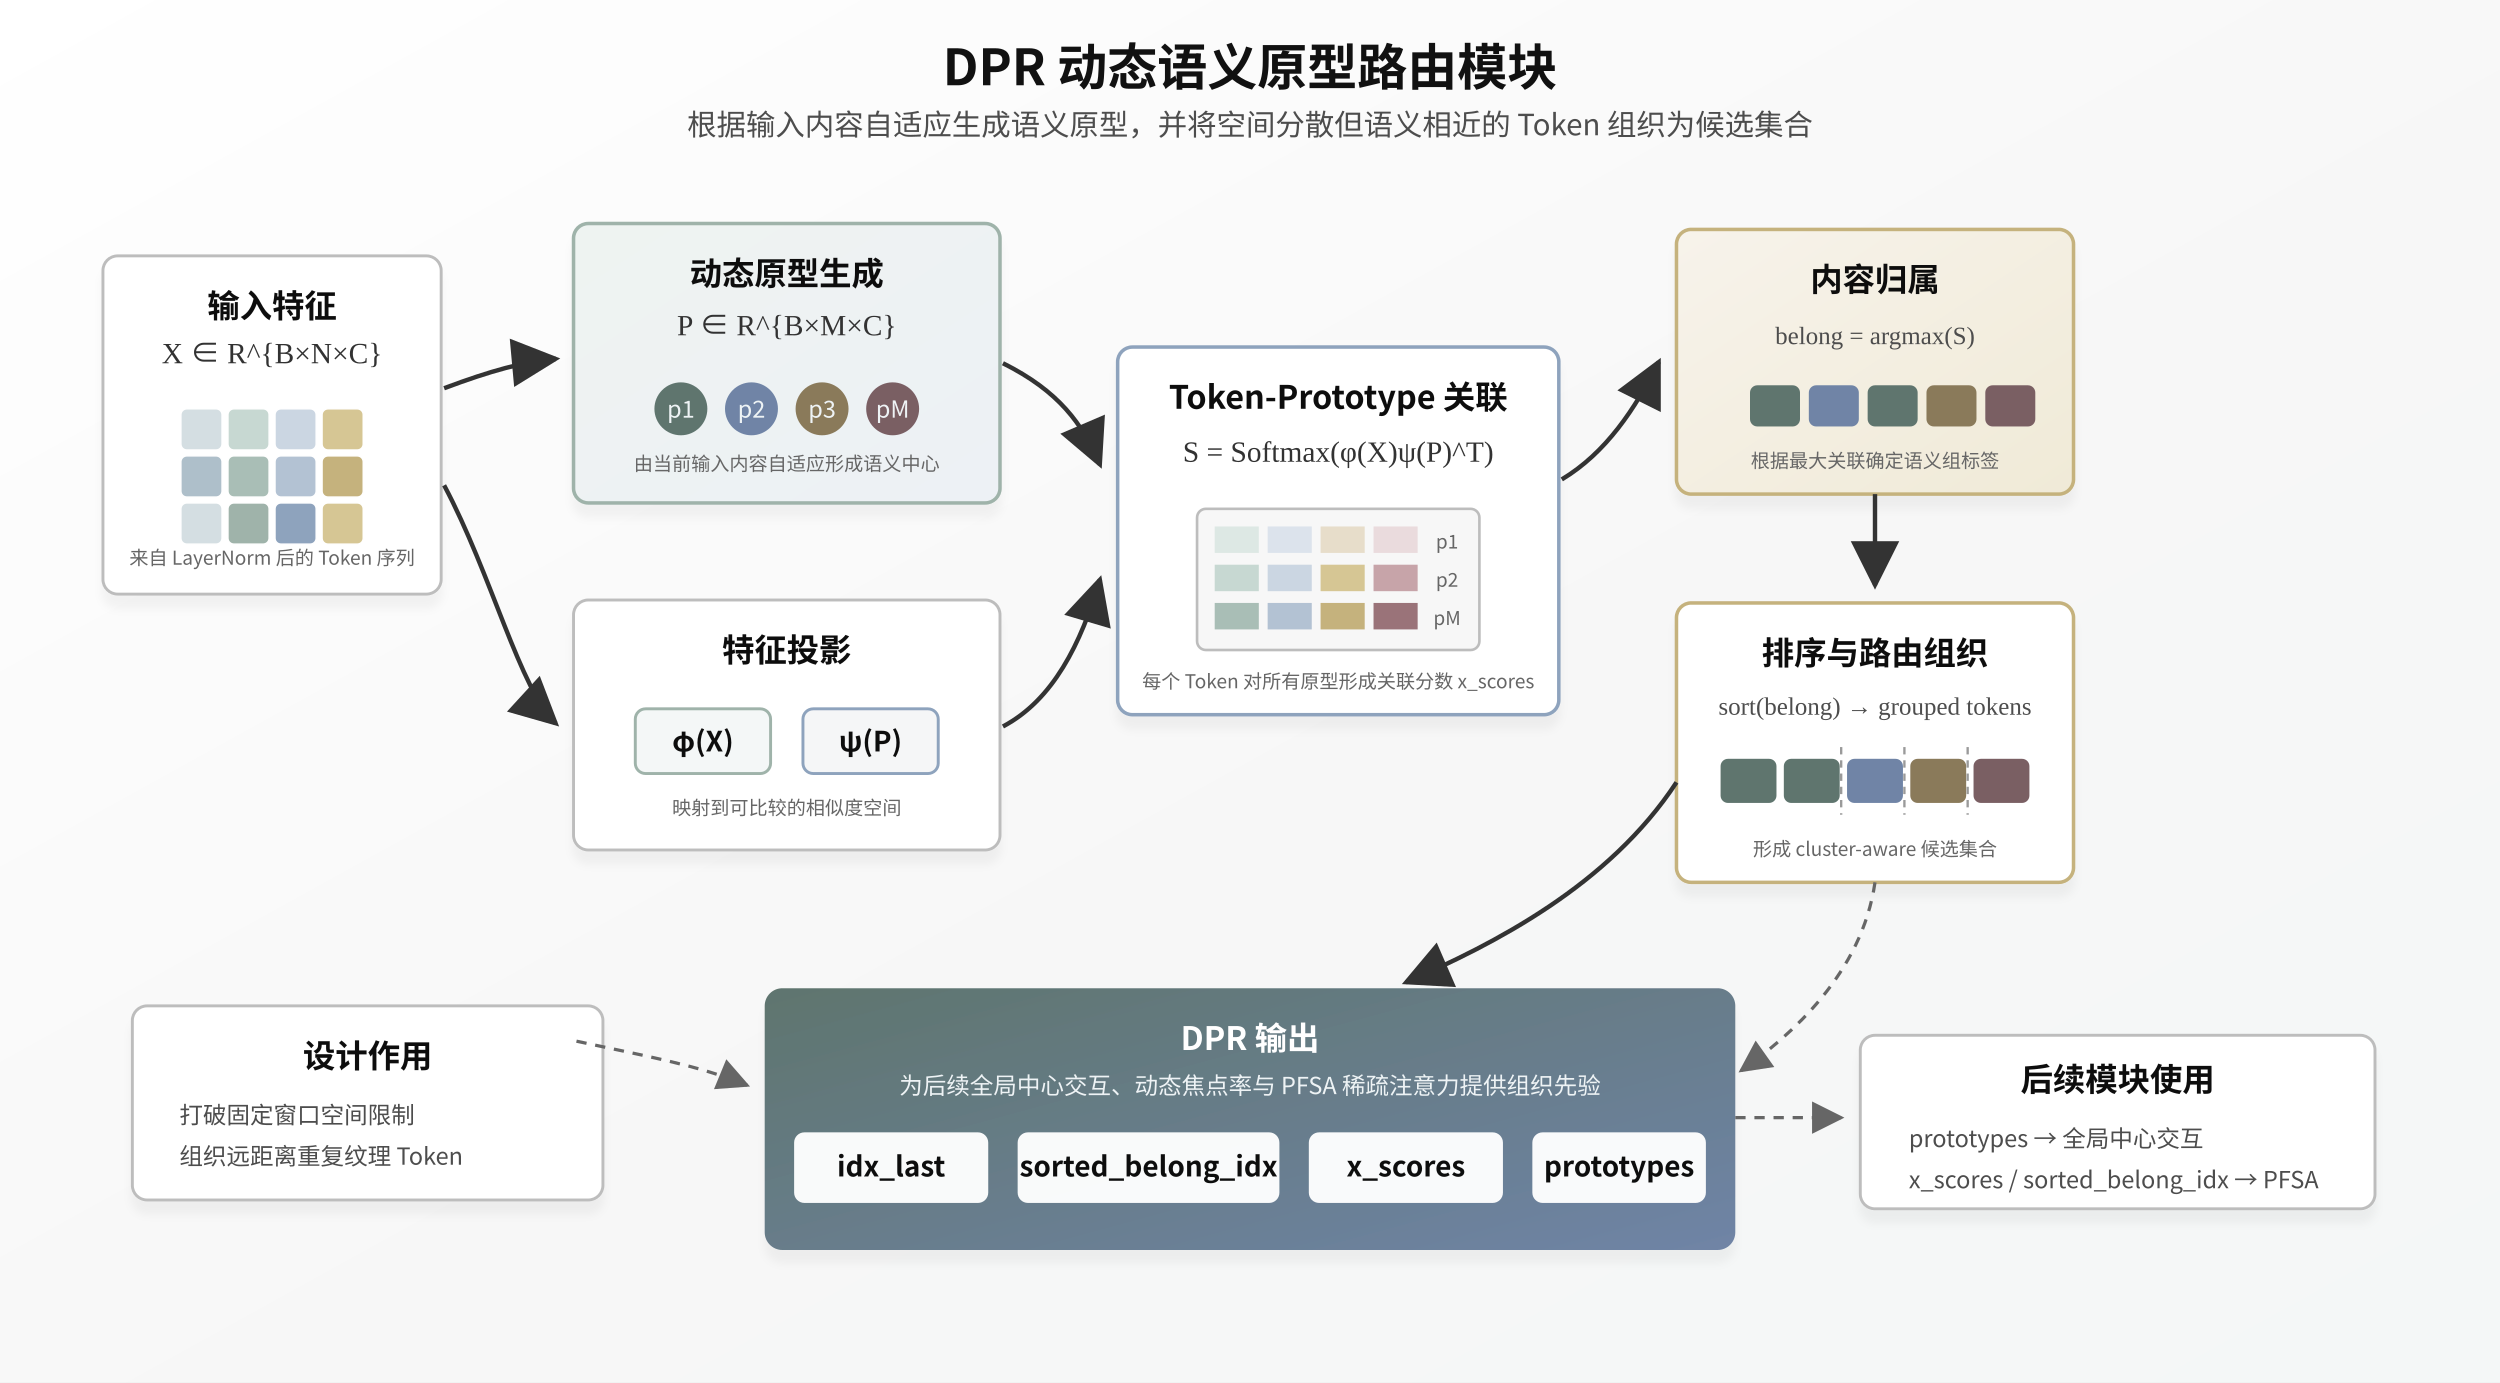
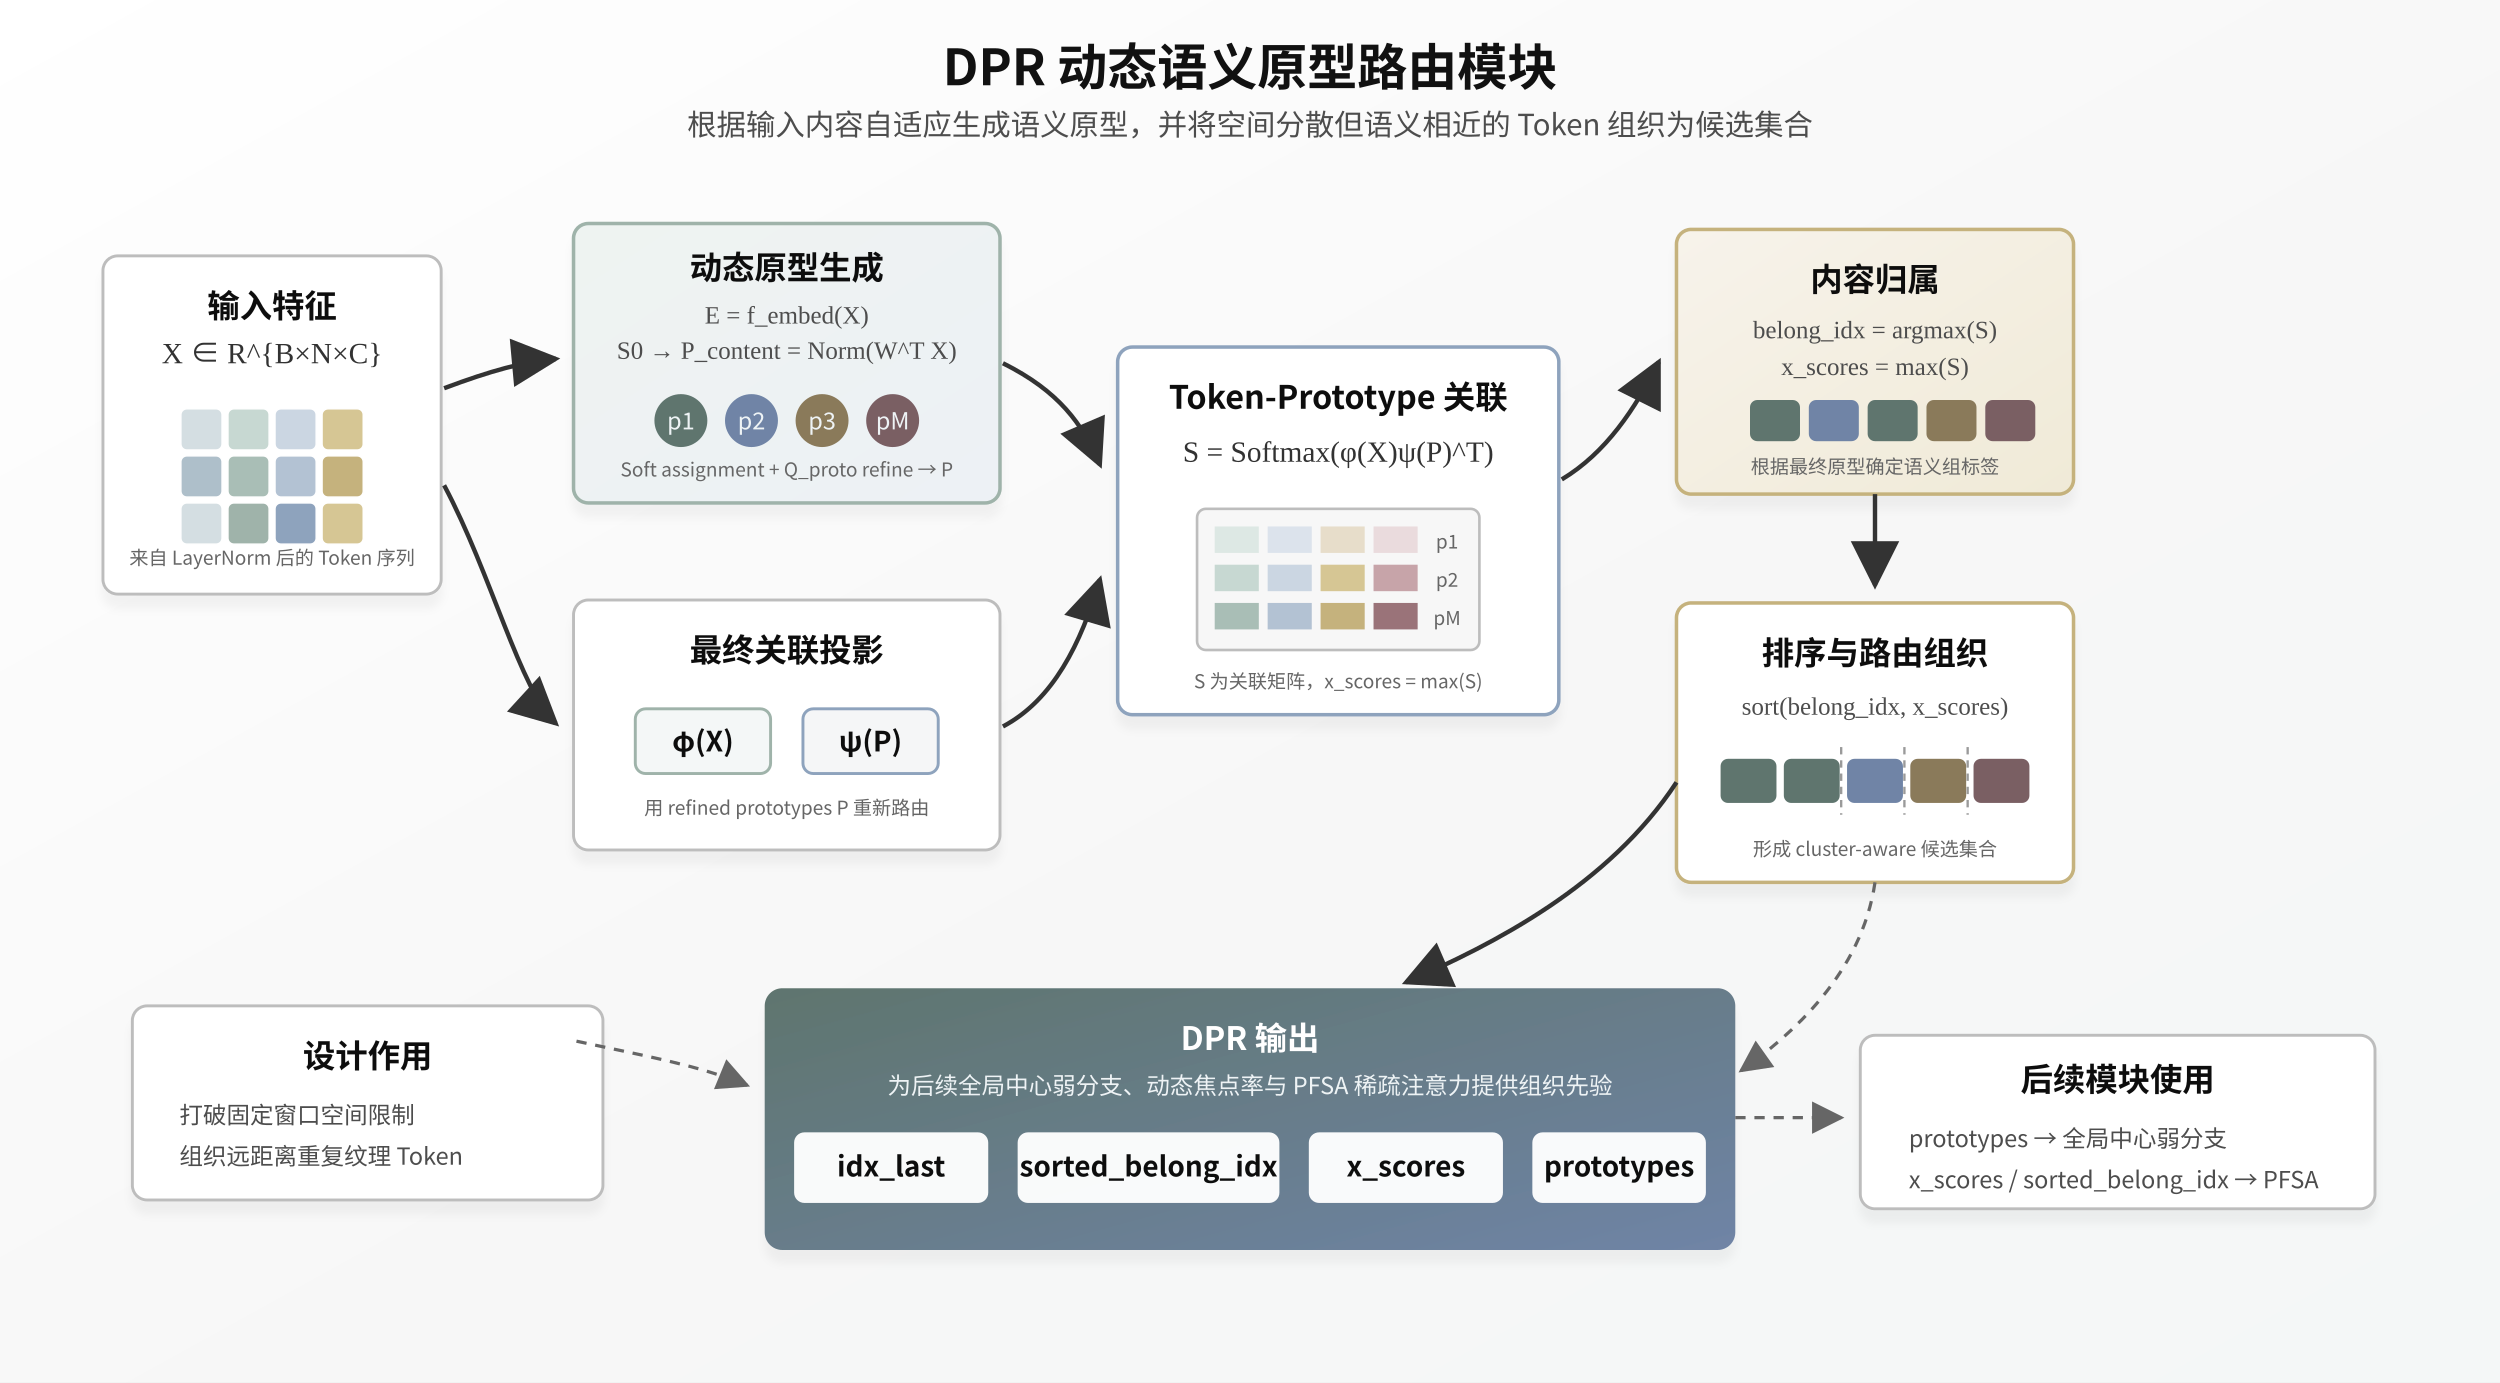
<svg xmlns="http://www.w3.org/2000/svg" viewBox="0 0 1700 940" role="img" aria-labelledby="title desc">
  <defs>
    <linearGradient id="pageBg" x1="0" y1="0" x2="1" y2="1">
      <stop offset="0" stop-color="#ffffff" />
      <stop offset="0.56" stop-color="#f7f7f7" />
      <stop offset="1" stop-color="#f4f7f7" />
    </linearGradient>
    <linearGradient id="dprBg" x1="0" y1="0" x2="1" y2="1">
      <stop offset="0" stop-color="#5f756e" />
      <stop offset="1" stop-color="#6f84a6" />
    </linearGradient>
    <linearGradient id="protoBg" x1="0" y1="0" x2="1" y2="1">
      <stop offset="0" stop-color="#eef3f1" />
      <stop offset="1" stop-color="#edf1f5" />
    </linearGradient>
    <linearGradient id="routeBg" x1="0" y1="0" x2="1" y2="1">
      <stop offset="0" stop-color="#f7f3eb" />
      <stop offset="1" stop-color="#f0ead7" />
    </linearGradient>
    <filter id="shadow" x="-8%" y="-10%" width="116%" height="124%">
      <feDropShadow dx="0" dy="9" stdDeviation="3" flood-color="#111111" flood-opacity="0.04" />
    </filter>
    <marker id="arrow" markerWidth="13" markerHeight="13" refX="11" refY="6.5" orient="auto">
      <path d="M1,1 L12,6.5 L1,12 Z" fill="#333333" />
    </marker>
    <marker id="softArrow" markerWidth="12" markerHeight="12" refX="10" refY="6" orient="auto">
      <path d="M1,1 L11,6 L1,11 Z" fill="#666666" />
    </marker>
  </defs>
  <style>
    .title { font-family: "Noto Sans CJK SC", "Microsoft YaHei", "PingFang SC", "Heiti SC", Arial, sans-serif; font-size: 34px; font-weight: 700; fill: #111111; letter-spacing: 0; }
    .subtitle { font-family: "Noto Sans CJK SC", "Microsoft YaHei", "PingFang SC", "Heiti SC", Arial, sans-serif; font-size: 20px; fill: #4d4d4d; letter-spacing: 0; }
    .label { font-family: "Noto Sans CJK SC", "Microsoft YaHei", "PingFang SC", "Heiti SC", Arial, sans-serif; font-size: 22px; font-weight: 700; fill: #111111; letter-spacing: 0; }
    .module { font-family: "Noto Sans CJK SC", "Microsoft YaHei", "PingFang SC", "Heiti SC", Arial, sans-serif; font-size: 19px; font-weight: 700; fill: #111111; letter-spacing: 0; }
    .small { font-family: "Noto Sans CJK SC", "Microsoft YaHei", "PingFang SC", "Heiti SC", Arial, sans-serif; font-size: 16px; fill: #4d4d4d; letter-spacing: 0; }
    .tiny { font-family: "Noto Sans CJK SC", "Microsoft YaHei", "PingFang SC", "Heiti SC", Arial, sans-serif; font-size: 13px; fill: #666666; letter-spacing: 0; }
    .white { font-family: "Noto Sans CJK SC", "Microsoft YaHei", "PingFang SC", "Heiti SC", Arial, sans-serif; font-size: 22px; font-weight: 700; fill: #ffffff; letter-spacing: 0; }
    .whiteSmall { font-family: "Noto Sans CJK SC", "Microsoft YaHei", "PingFang SC", "Heiti SC", Arial, sans-serif; font-size: 16px; fill: #eef3f5; letter-spacing: 0; }
    .math { font-family: "Times New Roman", "Noto Sans CJK SC", serif; font-size: 20px; fill: #333333; letter-spacing: 0; }
    .mathSmall { font-family: "Times New Roman", "Noto Sans CJK SC", serif; font-size: 17px; fill: #4d4d4d; letter-spacing: 0; }
    .panel { fill: #ffffff; stroke: #bdbdbd; stroke-width: 2; }
    .arrowLine { stroke: #333333; stroke-width: 3; fill: none; marker-end: url(#arrow); }
    .softLine { stroke: #666666; stroke-width: 2.2; fill: none; stroke-dasharray: 7 6; marker-end: url(#softArrow); }
    .tokenStroke { stroke: #ffffff; stroke-width: 1; }
  </style>
  <rect width="1700" height="940" fill="url(#pageBg)" />
  <text x="850" y="58" text-anchor="middle" class="title">DPR 动态语义原型路由模块</text>
  <text x="850" y="92" text-anchor="middle" class="subtitle">根据输入内容自适应生成语义原型，并将空间分散但语义相近的 Token 组织为候选集合</text>
  <g filter="url(#shadow)">
    <rect x="70" y="174" width="230" height="230" rx="10" class="panel" />
    <text x="185" y="216" text-anchor="middle" class="label">输入特征</text>
    <text x="185" y="247" text-anchor="middle" class="math">X ∈ R^{B×N×C}</text>
    <g transform="translate(123 278)">
      <rect x="0" y="0" width="28" height="28" rx="4" fill="#d4dee2" class="tokenStroke" />
      <rect x="32" y="0" width="28" height="28" rx="4" fill="#c7d8d2" class="tokenStroke" />
      <rect x="64" y="0" width="28" height="28" rx="4" fill="#cbd6e2" class="tokenStroke" />
      <rect x="96" y="0" width="28" height="28" rx="4" fill="#d6c694" class="tokenStroke" />
      <rect x="0" y="32" width="28" height="28" rx="4" fill="#aebfca" class="tokenStroke" />
      <rect x="32" y="32" width="28" height="28" rx="4" fill="#a9beb6" class="tokenStroke" />
      <rect x="64" y="32" width="28" height="28" rx="4" fill="#b3c2d3" class="tokenStroke" />
      <rect x="96" y="32" width="28" height="28" rx="4" fill="#c5b27d" class="tokenStroke" />
      <rect x="0" y="64" width="28" height="28" rx="4" fill="#d4dee2" class="tokenStroke" />
      <rect x="32" y="64" width="28" height="28" rx="4" fill="#9fb3aa" class="tokenStroke" />
      <rect x="64" y="64" width="28" height="28" rx="4" fill="#8ea3bd" class="tokenStroke" />
      <rect x="96" y="64" width="28" height="28" rx="4" fill="#d6c694" class="tokenStroke" />
    </g>
    <text x="185" y="384" text-anchor="middle" class="tiny">来自 LayerNorm 后的 Token 序列</text>
  </g>
  <g filter="url(#shadow)">
    <rect x="390" y="152" width="290" height="190" rx="10" fill="url(#protoBg)" stroke="#9fb3aa" stroke-width="2.4" />
-     <text x="535" y="194" text-anchor="middle" class="label">动态原型生成</text>
-     <text x="535" y="228" text-anchor="middle" class="math">P ∈ R^{B×M×C}</text>
-     <g transform="translate(439 254)">
+     <text x="535" y="190" text-anchor="middle" class="label">动态原型生成</text>
+     <text x="535" y="220" text-anchor="middle" class="mathSmall">E = f_embed(X)</text>
+     <text x="535" y="244" text-anchor="middle" class="mathSmall">S0 → P_content = Norm(W^T X)</text>
+     <g transform="translate(439 262)">
      <circle cx="24" cy="24" r="18" fill="#5f756e" />
      <circle cx="72" cy="24" r="18" fill="#6f84a6" />
      <circle cx="120" cy="24" r="18" fill="#8a7a5a" />
      <circle cx="168" cy="24" r="18" fill="#7a5f64" />
      <text x="24" y="30" text-anchor="middle" class="whiteSmall">p1</text>
      <text x="72" y="30" text-anchor="middle" class="whiteSmall">p2</text>
      <text x="120" y="30" text-anchor="middle" class="whiteSmall">p3</text>
      <text x="168" y="30" text-anchor="middle" class="whiteSmall">pM</text>
    </g>
-     <text x="535" y="320" text-anchor="middle" class="tiny">由当前输入内容自适应形成语义中心</text>
+     <text x="535" y="324" text-anchor="middle" class="tiny">Soft assignment + Q_proto refine → P</text>
  </g>
  <g filter="url(#shadow)">
    <rect x="390" y="408" width="290" height="170" rx="10" class="panel" />
-     <text x="535" y="450" text-anchor="middle" class="label">特征投影</text>
+     <text x="535" y="450" text-anchor="middle" class="label">最终关联投影</text>
    <rect x="432" y="482" width="92" height="44" rx="7" fill="#f4f7f7" stroke="#9fb3aa" stroke-width="2" />
    <text x="478" y="511" text-anchor="middle" class="module">φ(X)</text>
    <rect x="546" y="482" width="92" height="44" rx="7" fill="#f5f6f7" stroke="#8ea3bd" stroke-width="2" />
    <text x="592" y="511" text-anchor="middle" class="module">ψ(P)</text>
-     <text x="535" y="554" text-anchor="middle" class="tiny">映射到可比较的相似度空间</text>
+     <text x="535" y="554" text-anchor="middle" class="tiny">用 refined prototypes P 重新路由</text>
  </g>
  <g filter="url(#shadow)">
    <rect x="760" y="236" width="300" height="250" rx="10" fill="#ffffff" stroke="#8ea3bd" stroke-width="2.4" />
    <text x="910" y="278" text-anchor="middle" class="label">Token-Prototype 关联</text>
    <text x="910" y="314" text-anchor="middle" class="math">S = Softmax(φ(X)ψ(P)^T)</text>
    <g transform="translate(814 346)">
      <rect x="0" y="0" width="192" height="96" rx="6" fill="#f7f7f7" stroke="#bdbdbd" stroke-width="1.8" />
      <g>
        <rect x="12" y="12" width="30" height="18" fill="#dde8e4" />
        <rect x="48" y="12" width="30" height="18" fill="#dce3ec" />
        <rect x="84" y="12" width="30" height="18" fill="#e7ddca" />
        <rect x="120" y="12" width="30" height="18" fill="#eadbdd" />
        <rect x="12" y="38" width="30" height="18" fill="#c7d8d2" />
        <rect x="48" y="38" width="30" height="18" fill="#cbd6e2" />
        <rect x="84" y="38" width="30" height="18" fill="#d6c694" />
        <rect x="120" y="38" width="30" height="18" fill="#c7a4a9" />
        <rect x="12" y="64" width="30" height="18" fill="#a9beb6" />
        <rect x="48" y="64" width="30" height="18" fill="#b3c2d3" />
        <rect x="84" y="64" width="30" height="18" fill="#c5b27d" />
        <rect x="120" y="64" width="30" height="18" fill="#9a7379" />
      </g>
      <text x="170" y="27" text-anchor="middle" class="tiny">p1</text>
      <text x="170" y="53" text-anchor="middle" class="tiny">p2</text>
      <text x="170" y="79" text-anchor="middle" class="tiny">pM</text>
    </g>
-     <text x="910" y="468" text-anchor="middle" class="tiny">每个 Token 对所有原型形成关联分数 x_scores</text>
+     <text x="910" y="468" text-anchor="middle" class="tiny">S 为关联矩阵，x_scores = max(S)</text>
  </g>
  <g filter="url(#shadow)">
    <rect x="1140" y="156" width="270" height="180" rx="10" fill="url(#routeBg)" stroke="#c5b27d" stroke-width="2.4" />
    <text x="1275" y="198" text-anchor="middle" class="label">内容归属</text>
-     <text x="1275" y="234" text-anchor="middle" class="mathSmall">belong = argmax(S)</text>
-     <g transform="translate(1190 262)">
+     <text x="1275" y="230" text-anchor="middle" class="mathSmall">belong_idx = argmax(S)</text>
+     <text x="1275" y="255" text-anchor="middle" class="mathSmall">x_scores = max(S)</text>
+     <g transform="translate(1190 272)">
      <rect x="0" y="0" width="34" height="28" rx="5" fill="#5f756e" />
      <rect x="40" y="0" width="34" height="28" rx="5" fill="#6f84a6" />
      <rect x="80" y="0" width="34" height="28" rx="5" fill="#5f756e" />
      <rect x="120" y="0" width="34" height="28" rx="5" fill="#8a7a5a" />
      <rect x="160" y="0" width="34" height="28" rx="5" fill="#7a5f64" />
    </g>
-     <text x="1275" y="318" text-anchor="middle" class="tiny">根据最大关联确定语义组标签</text>
+     <text x="1275" y="322" text-anchor="middle" class="tiny">根据最终原型确定语义组标签</text>
  </g>
  <g filter="url(#shadow)">
    <rect x="1140" y="410" width="270" height="190" rx="10" fill="#ffffff" stroke="#c5b27d" stroke-width="2.4" />
    <text x="1275" y="452" text-anchor="middle" class="label">排序与路由组织</text>
-     <text x="1275" y="486" text-anchor="middle" class="mathSmall">sort(belong) → grouped tokens</text>
+     <text x="1275" y="486" text-anchor="middle" class="mathSmall">sort(belong_idx, x_scores)</text>
    <g transform="translate(1170 516)">
      <rect x="0" y="0" width="38" height="30" rx="5" fill="#5f756e" />
      <rect x="43" y="0" width="38" height="30" rx="5" fill="#5f756e" />
      <rect x="86" y="0" width="38" height="30" rx="5" fill="#6f84a6" />
      <rect x="129" y="0" width="38" height="30" rx="5" fill="#8a7a5a" />
      <rect x="172" y="0" width="38" height="30" rx="5" fill="#7a5f64" />
      <path d="M82 -8 L82 38" stroke="#9a9a9a" stroke-width="1.6" stroke-dasharray="5 4" />
      <path d="M125 -8 L125 38" stroke="#9a9a9a" stroke-width="1.6" stroke-dasharray="5 4" />
      <path d="M168 -8 L168 38" stroke="#9a9a9a" stroke-width="1.6" stroke-dasharray="5 4" />
    </g>
    <text x="1275" y="582" text-anchor="middle" class="tiny">形成 cluster-aware 候选集合</text>
  </g>
  <g filter="url(#shadow)">
    <rect x="520" y="672" width="660" height="178" rx="12" fill="url(#dprBg)" />
    <text x="850" y="714" text-anchor="middle" class="white">DPR 输出</text>
-     <text x="850" y="744" text-anchor="middle" class="whiteSmall">为后续全局中心交互、动态焦点率与 PFSA 稀疏注意力提供组织先验</text>
+     <text x="850" y="744" text-anchor="middle" class="whiteSmall">为后续全局中心弱分支、动态焦点率与 PFSA 稀疏注意力提供组织先验</text>
    <g transform="translate(540 770)">
      <rect x="0" y="0" width="132" height="48" rx="7" fill="#ffffff" opacity="0.96" />
      <text x="66" y="30" text-anchor="middle" class="module">idx_last</text>
      <rect x="152" y="0" width="178" height="48" rx="7" fill="#ffffff" opacity="0.96" />
      <text x="241" y="30" text-anchor="middle" class="module">sorted_belong_idx</text>
      <rect x="350" y="0" width="132" height="48" rx="7" fill="#ffffff" opacity="0.96" />
      <text x="416" y="30" text-anchor="middle" class="module">x_scores</text>
      <rect x="502" y="0" width="118" height="48" rx="7" fill="#ffffff" opacity="0.96" />
      <text x="561" y="30" text-anchor="middle" class="module">prototypes</text>
    </g>
  </g>
  <g filter="url(#shadow)">
    <rect x="1265" y="704" width="350" height="118" rx="10" class="panel" />
    <text x="1440" y="742" text-anchor="middle" class="label">后续模块使用</text>
-     <text x="1298" y="780" class="small">prototypes → 全局中心交互</text>
+     <text x="1298" y="780" class="small">prototypes → 全局中心弱分支</text>
    <text x="1298" y="808" class="small">x_scores / sorted_belong_idx → PFSA</text>
  </g>
  <path d="M302 264 C334 252, 356 246, 378 244" class="arrowLine" />
  <path d="M302 330 C334 390, 354 470, 378 492" class="arrowLine" />
  <path d="M682 247 C720 266, 736 288, 748 316" class="arrowLine" />
  <path d="M682 494 C716 476, 735 438, 748 394" class="arrowLine" />
  <path d="M1062 326 C1092 308, 1112 278, 1128 246" class="arrowLine" />
  <path d="M1275 336 C1275 360, 1275 382, 1275 398" class="arrowLine" />
  <path d="M1140 532 C1094 602, 1016 642, 956 668" class="arrowLine" />
  <path d="M1275 600 C1266 662, 1218 704, 1184 728" class="softLine" />
  <path d="M1180 760 C1210 760, 1234 760, 1252 760" class="softLine" />
  <g filter="url(#shadow)">
    <rect x="90" y="684" width="320" height="132" rx="10" class="panel" />
    <text x="250" y="726" text-anchor="middle" class="label">设计作用</text>
    <text x="122" y="764" class="small">打破固定窗口空间限制</text>
    <text x="122" y="792" class="small">组织远距离重复纹理 Token</text>
  </g>
  <path d="M392 708 C438 718, 474 724, 508 738" class="softLine" />
</svg>
